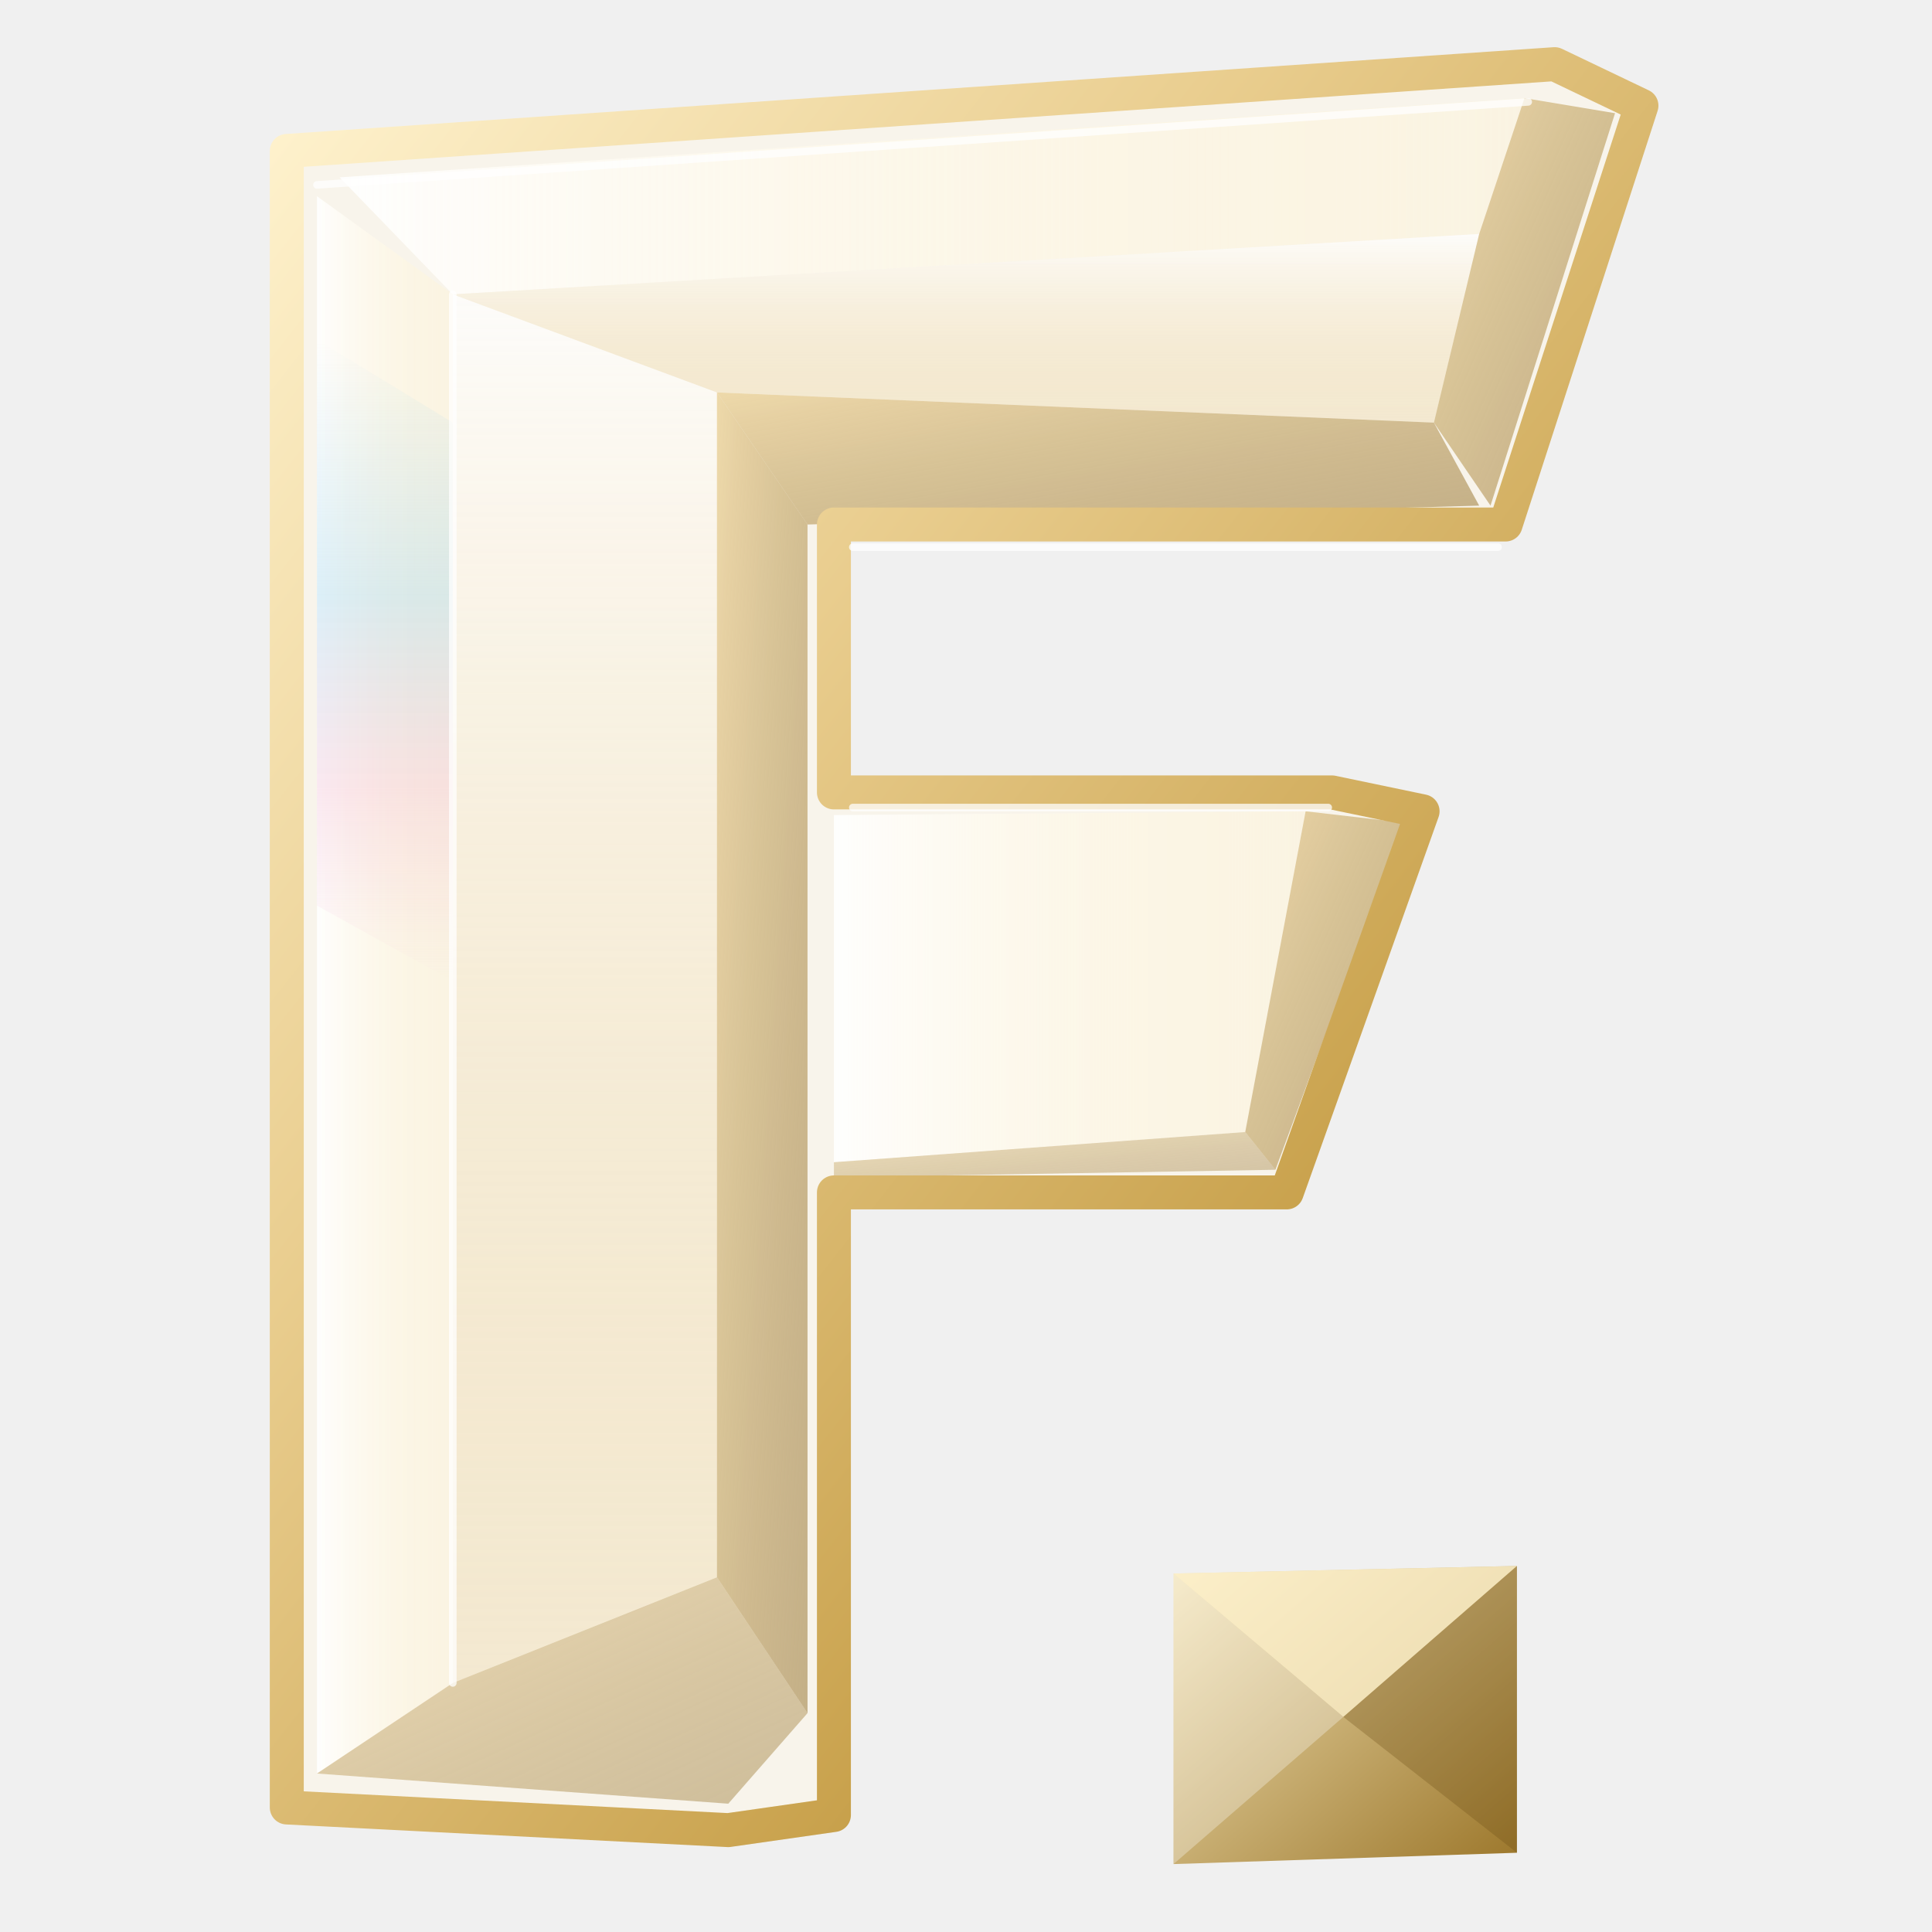
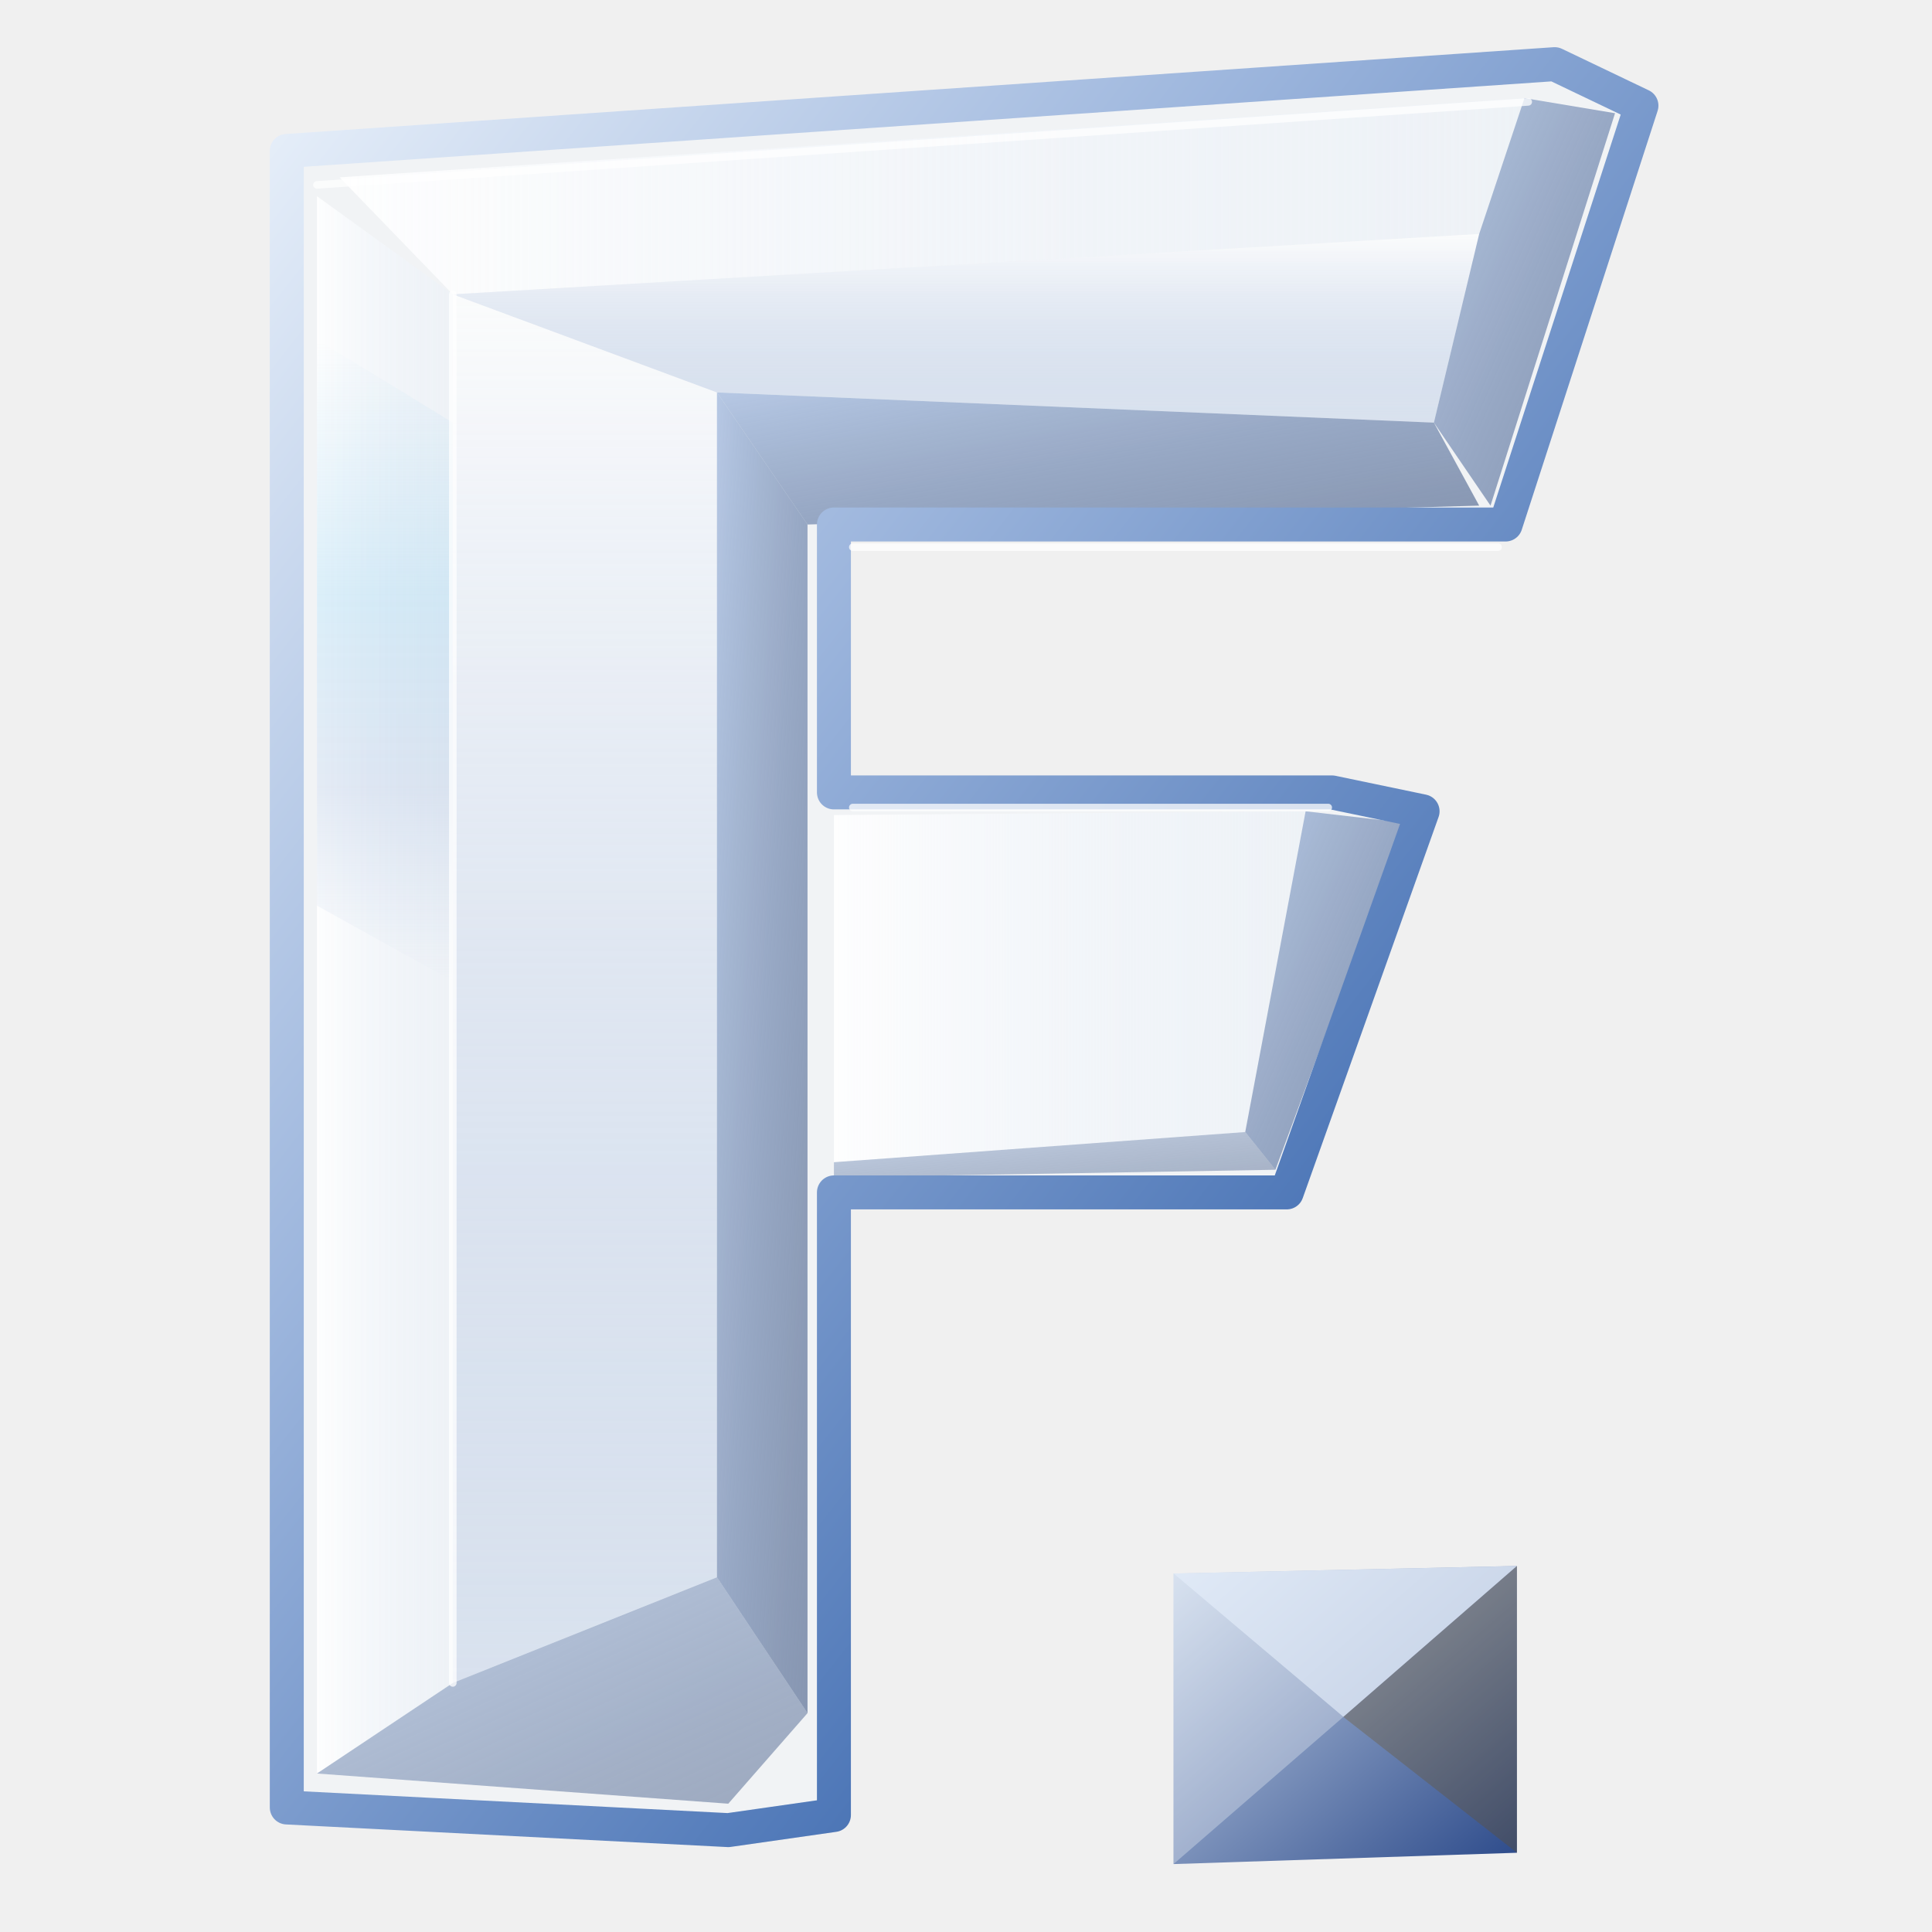
<svg xmlns="http://www.w3.org/2000/svg" viewBox="0 0 512 512" fill="none">
  <defs>
    <linearGradient id="g" x1="0" y1="0" x2="1" y2="1">
-       <stop offset="0" stop-color="#FFF3CF" />
-       <stop offset=".35" stop-color="#E9CD8E" />
-       <stop offset=".7" stop-color="#C9A24D" />
-       <stop offset="1" stop-color="#8F6B24" />
+       <stop offset="0" stop-color="#E8F0FA" />
+       <stop offset=".35" stop-color="#9DB6DD" />
+       <stop offset=".7" stop-color="#4F78B8" />
+       <stop offset="1" stop-color="#1E3A6E" />
    </linearGradient>
    <linearGradient id="gl" x1="0" y1="0" x2="1" y2="0">
      <stop offset="0" stop-color="#fff" stop-opacity=".9" />
-       <stop offset="1" stop-color="#FFF3CF" stop-opacity=".3" />
+       <stop offset="1" stop-color="#E8F0FA" stop-opacity=".3" />
    </linearGradient>
    <linearGradient id="gd" x1="0" y1="0" x2="0" y2="1">
      <stop offset="0" stop-color="#fff" stop-opacity=".75" />
-       <stop offset="1" stop-color="#E9CD8E" stop-opacity=".28" />
+       <stop offset="1" stop-color="#9DB6DD" stop-opacity=".28" />
    </linearGradient>
    <linearGradient id="gs" x1="0" y1="0" x2="1" y2="1">
-       <stop offset="0" stop-color="#E9CD8E" stop-opacity=".7" />
-       <stop offset="1" stop-color="#8F6B24" stop-opacity=".5" />
+       <stop offset="0" stop-color="#9DB6DD" stop-opacity=".7" />
+       <stop offset="1" stop-color="#1E3A6E" stop-opacity=".5" />
    </linearGradient>
    <linearGradient id="gr" x1="0" y1="0" x2="0" y2="1">
      <stop offset="0" stop-color="#9CD3F0" stop-opacity=".0" />
      <stop offset=".4" stop-color="#9CD3F0" stop-opacity=".35" />
-       <stop offset=".7" stop-color="#F2B6D4" stop-opacity=".3" />
-       <stop offset="1" stop-color="#F2B6D4" stop-opacity="0" />
+       <stop offset=".7" stop-color="#A9BFE0" stop-opacity=".3" />
+       <stop offset="1" stop-color="#A9BFE0" stop-opacity="0" />
    </linearGradient>
    <linearGradient id="gc" x1="0" y1="0" x2="1" y2="1">
-       <stop offset="0" stop-color="#F3E4B8" />
-       <stop offset="1" stop-color="#9C772B" />
+       <stop offset="0" stop-color="#C9D7EA" />
+       <stop offset="1" stop-color="#2C4A8A" />
    </linearGradient>
  </defs>
-   <path d="M76 40 412 17 435 28 399 139H221V210H353L377 215 341 316H221V481L193 485 76 479Z" fill="#FFF8E6" fill-opacity=".5" />
+   <path d="M76 40 412 17 435 28 399 139H221V210H353L377 215 341 316H221V481L193 485 76 479Z" fill="#F2F6FB" fill-opacity=".5" />
  <path d="M84 52 120 78V446L84 470Z" fill="url(#gl)" />
  <path d="M84 90 120 112V260L84 240Z" fill="url(#gr)" />
  <path d="M120 78 190 104V418L120 446Z" fill="url(#gd)" />
  <path d="M190 104 214 139V454L190 418Z" fill="url(#gs)" />
  <path d="M84 470 120 446 190 418 214 454 193 478Z" fill="url(#gs)" fill-opacity=".8" />
  <path d="M90 47 404 26 392 62 120 78Z" fill="url(#gl)" />
  <path d="M120 78 392 62 380 112 190 104Z" fill="url(#gd)" />
  <path d="M190 104 380 112 392 134 214 139Z" fill="url(#gs)" />
  <path d="M404 26 428 30 395 134 380 112 392 62Z" fill="url(#gs)" />
  <path d="M221 216 346 215 330 300 221 308Z" fill="url(#gl)" />
  <path d="M346 215 372 218 338 310 330 300Z" fill="url(#gs)" />
  <path d="M221 308 330 300 338 310 221 312Z" fill="url(#gs)" fill-opacity=".7" />
  <path d="M76 40 412 17 435 28 399 139H221V210H353L377 215 341 316H221V481L193 485 76 479Z" stroke="url(#g)" stroke-width="9" stroke-linejoin="round" />
  <path d="M84 49 405 27M226 145H397M226 214H352M120 78V446" stroke="#fff" stroke-opacity=".75" stroke-width="2" stroke-linecap="round" />
  <path d="M311 417 402 415V491L311 494Z" fill="url(#gc)" />
-   <path d="M311 417 402 415 356 455Z" fill="#FFF3CF" fill-opacity=".75" />
+   <path d="M311 417 402 415 356 455Z" fill="#E8F0FA" fill-opacity=".75" />
  <path d="M311 417 356 455 311 494Z" fill="#fff" fill-opacity=".3" />
  <path d="M402 415 356 455 402 491Z" fill="#6B4E17" fill-opacity=".3" />
</svg>
